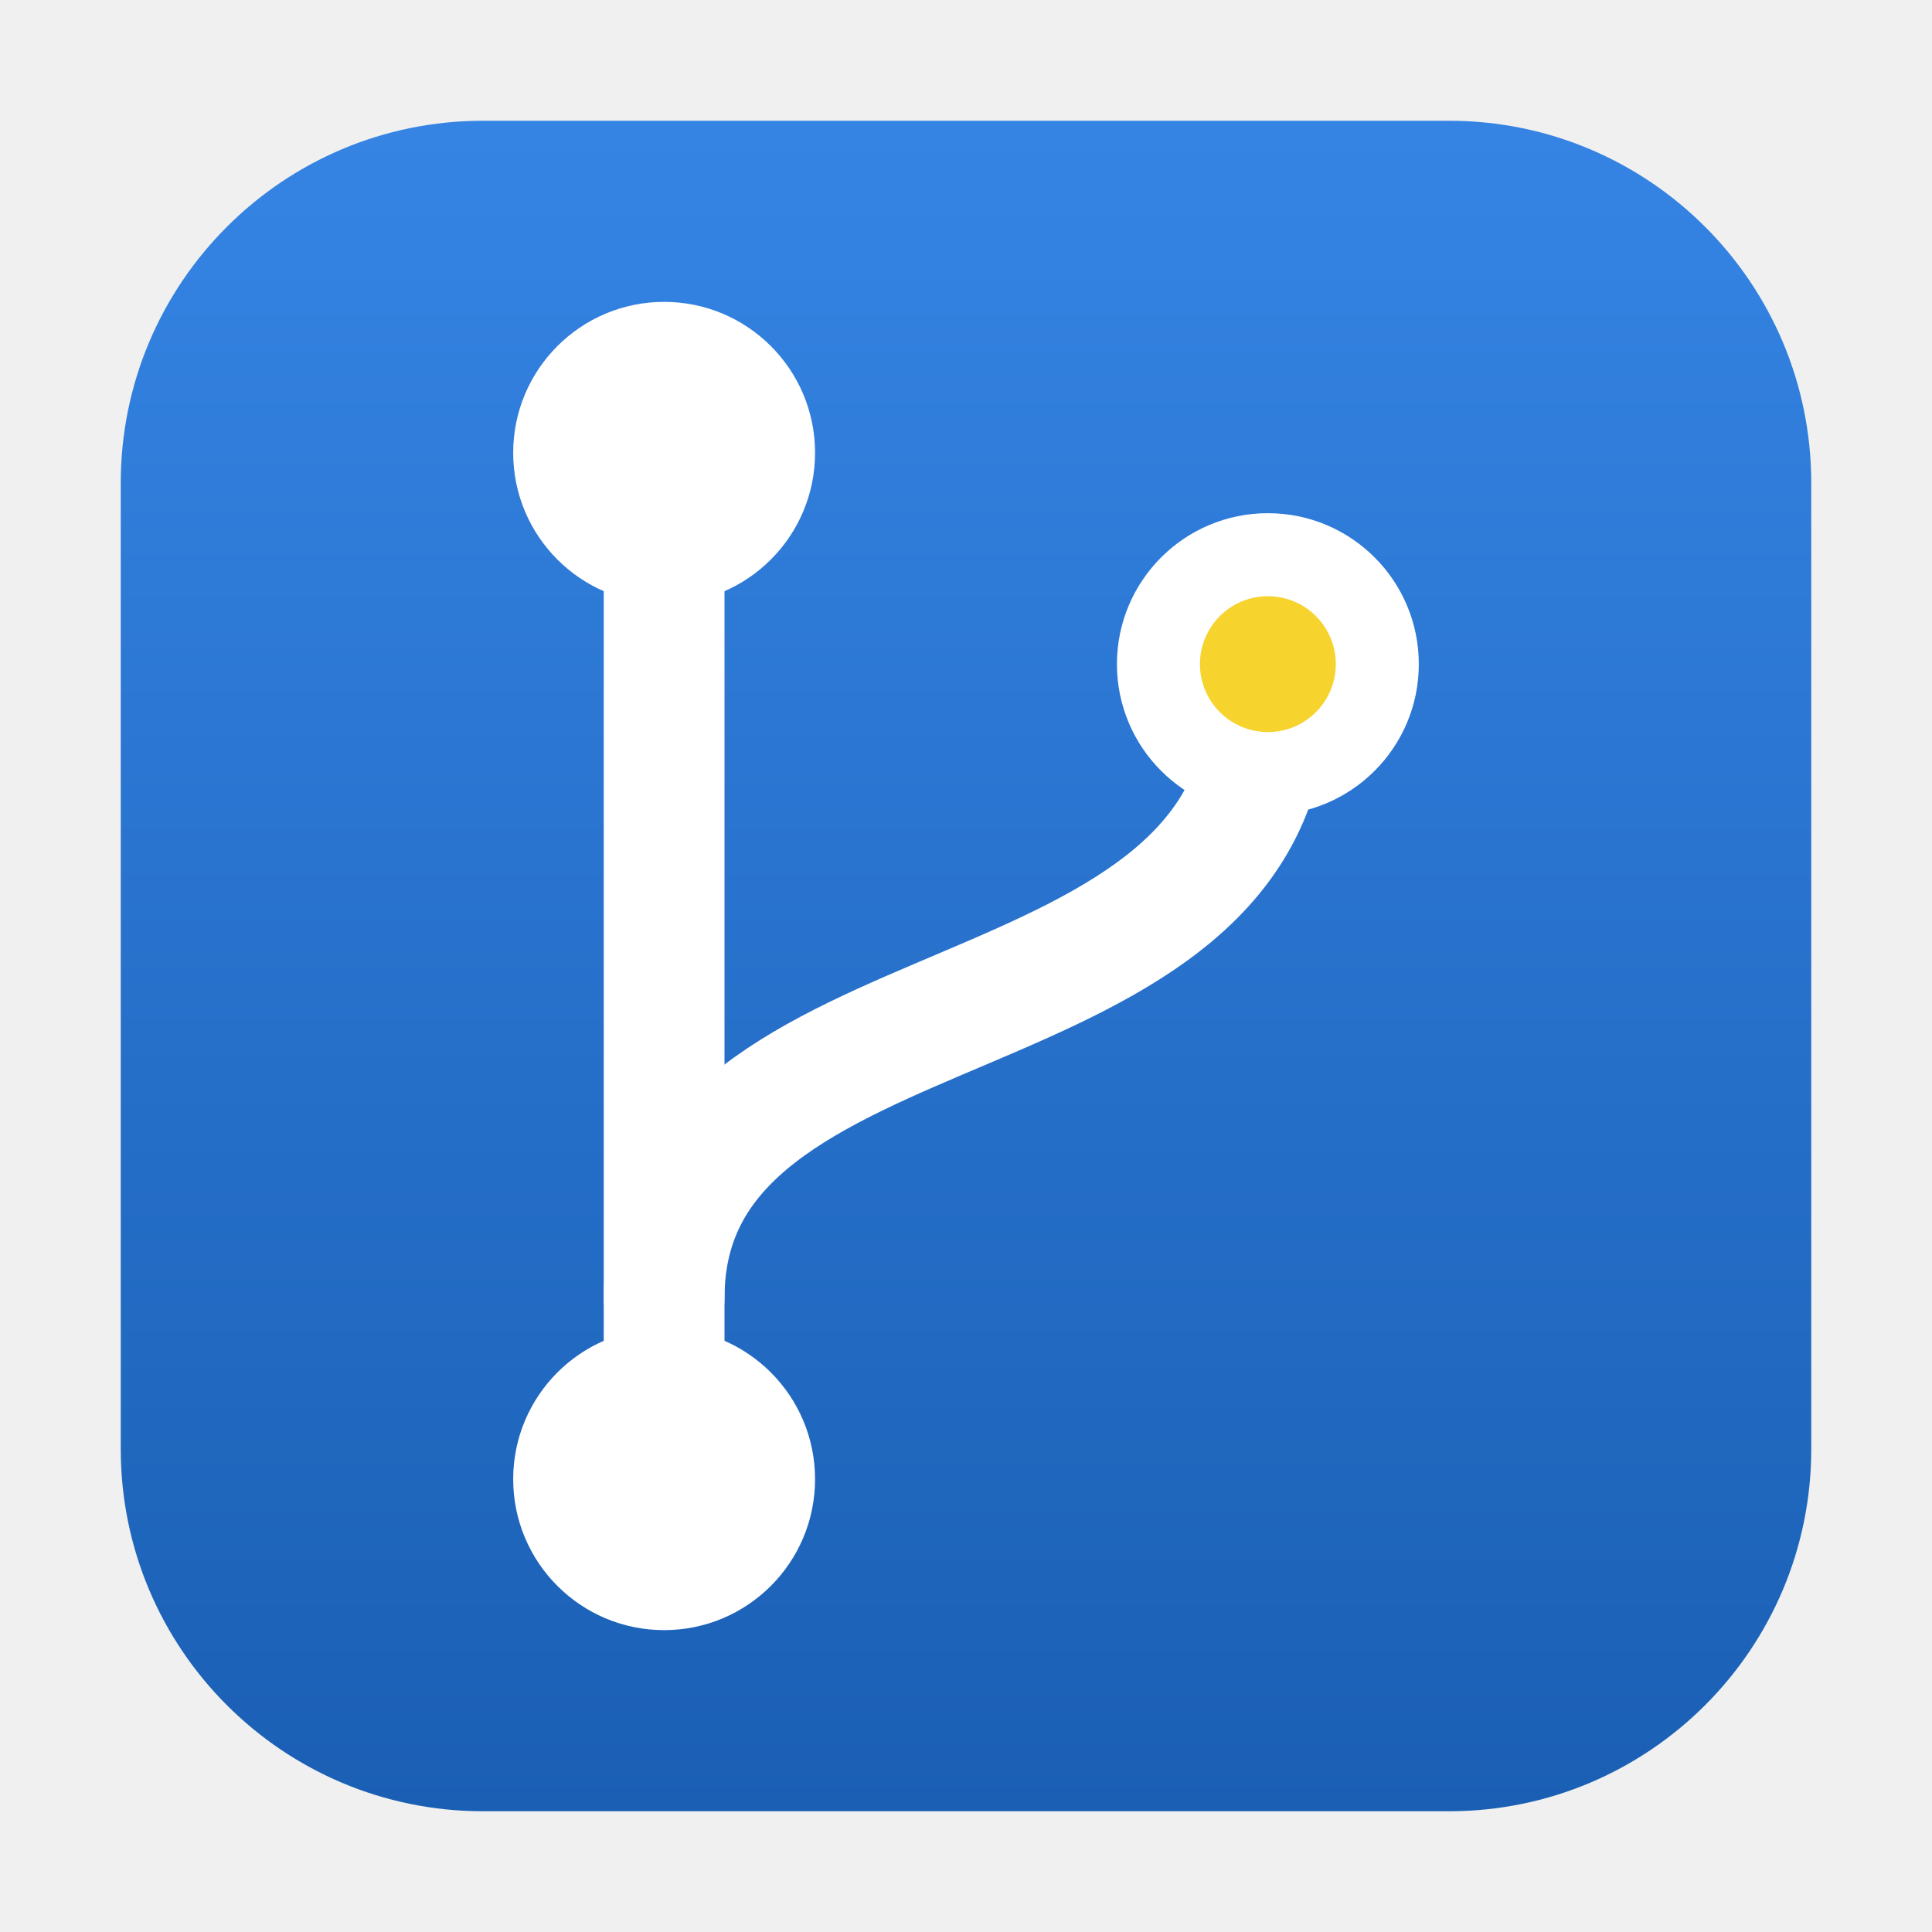
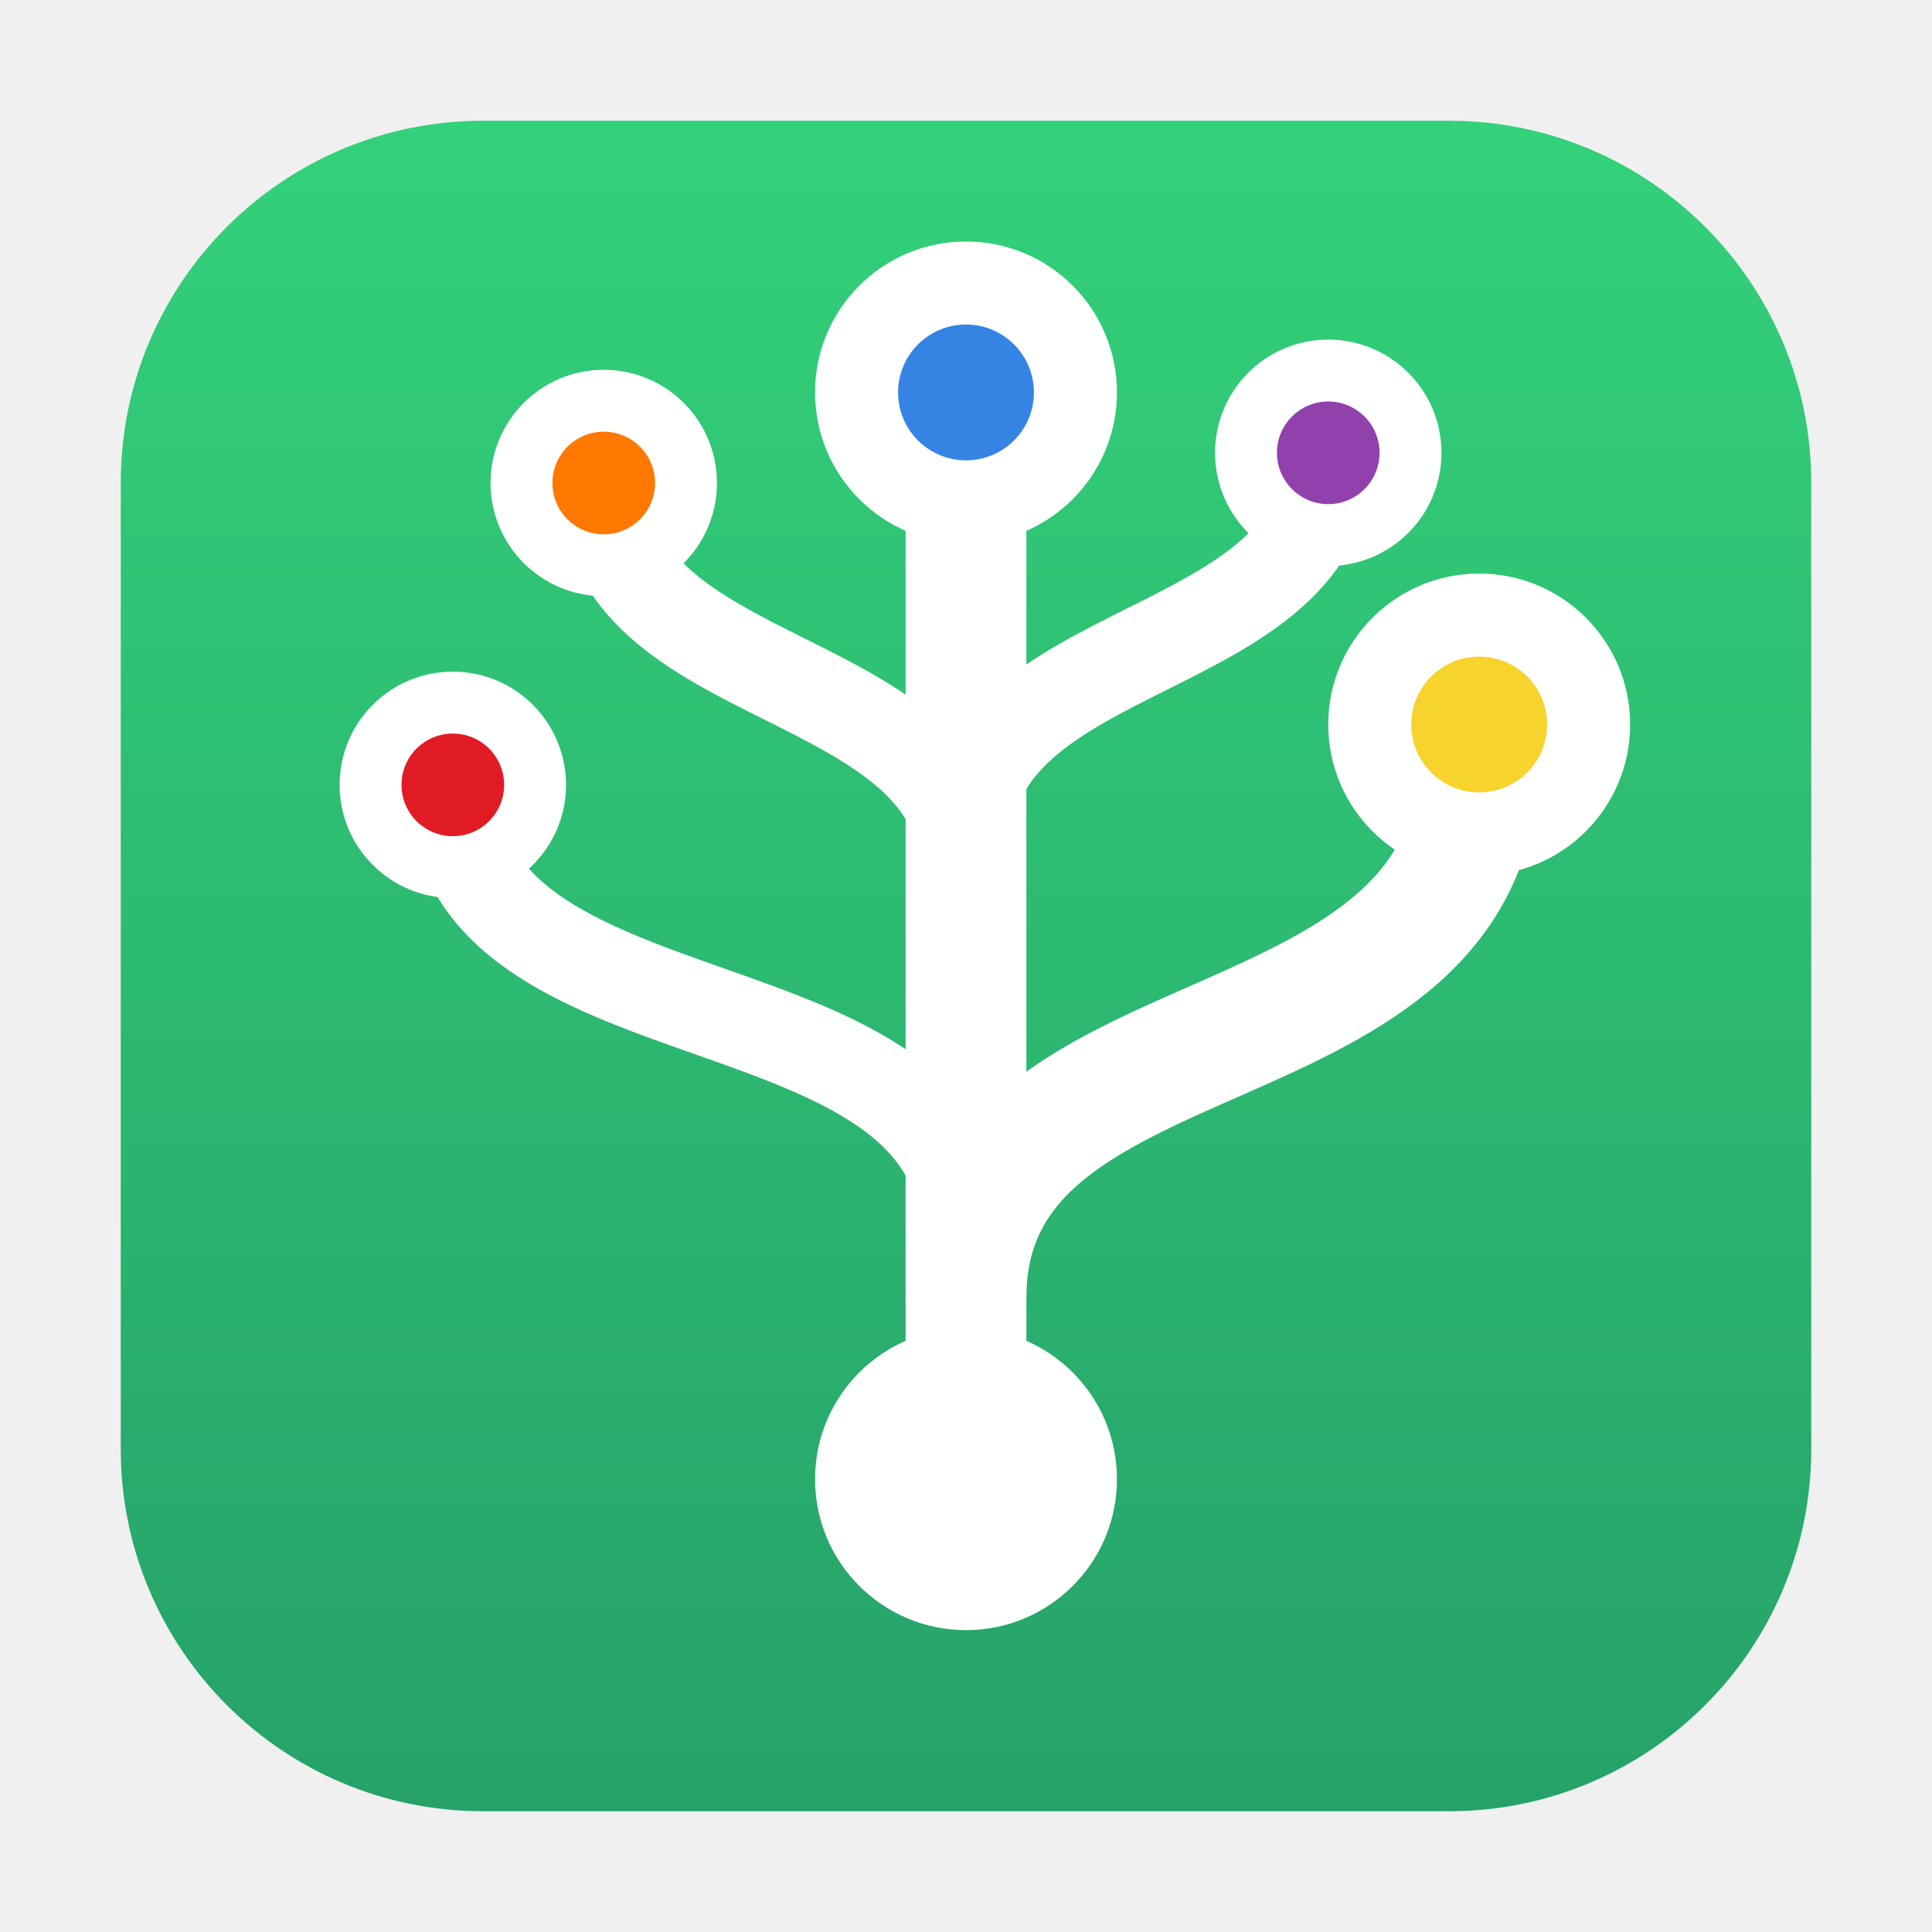
<svg xmlns="http://www.w3.org/2000/svg" width="128" height="128" viewBox="0 0 128 128">
  <defs>
    <linearGradient id="g" x1="0" y1="0" x2="0" y2="1">
-       <stop offset="0" stop-color="#3584e4" />
-       <stop offset="1" stop-color="#1a5fb4" />
+       <stop offset="0" stop-color="#33d17a" />
+       <stop offset="1" stop-color="#26a269" />
    </linearGradient>
  </defs>
  <rect x="8" y="8" width="112" height="112" rx="24" fill="url(#g)" />
  <g fill="none" stroke="#fff" stroke-width="8" stroke-linecap="round">
-     <path d="M44 30v68" />
-     <path d="M84 46c0 24-40 18-40 40" />
+     <path d="M64 26v72" />
+     <path d="M98 50c0 22-34 16-34 36" />
+   </g>
+   <g fill="none" stroke="#fff" stroke-width="6" stroke-linecap="round">
+     <path d="M30 52c0 18 34 12 34 30" />
+     <path d="M88 30c0 14-24 12-24 26" />
+     <path d="M40 32c0 14 24 12 24 26" />
  </g>
  <g fill="#fff">
-     <circle cx="44" cy="30" r="10" />
-     <circle cx="44" cy="98" r="10" />
-     <circle cx="84" cy="44" r="10" />
+     <circle cx="64" cy="26" r="10" />
+     <circle cx="64" cy="98" r="10" />
+     <circle cx="98" cy="48" r="10" />
+     <circle cx="30" cy="52" r="7.5" />
+     <circle cx="88" cy="30" r="7.5" />
+     <circle cx="40" cy="32" r="7.5" />
  </g>
-   <circle cx="84" cy="44" r="4.5" fill="#f6d32d" />
+   <circle cx="98" cy="48" r="4.5" fill="#f6d32d" />
+   <circle cx="64" cy="26" r="4.5" fill="#3584e4" />
+   <circle cx="30" cy="52" r="3.4" fill="#e01b24" />
+   <circle cx="40" cy="32" r="3.4" fill="#ff7800" />
+   <circle cx="88" cy="30" r="3.4" fill="#9141ac" />
</svg>
